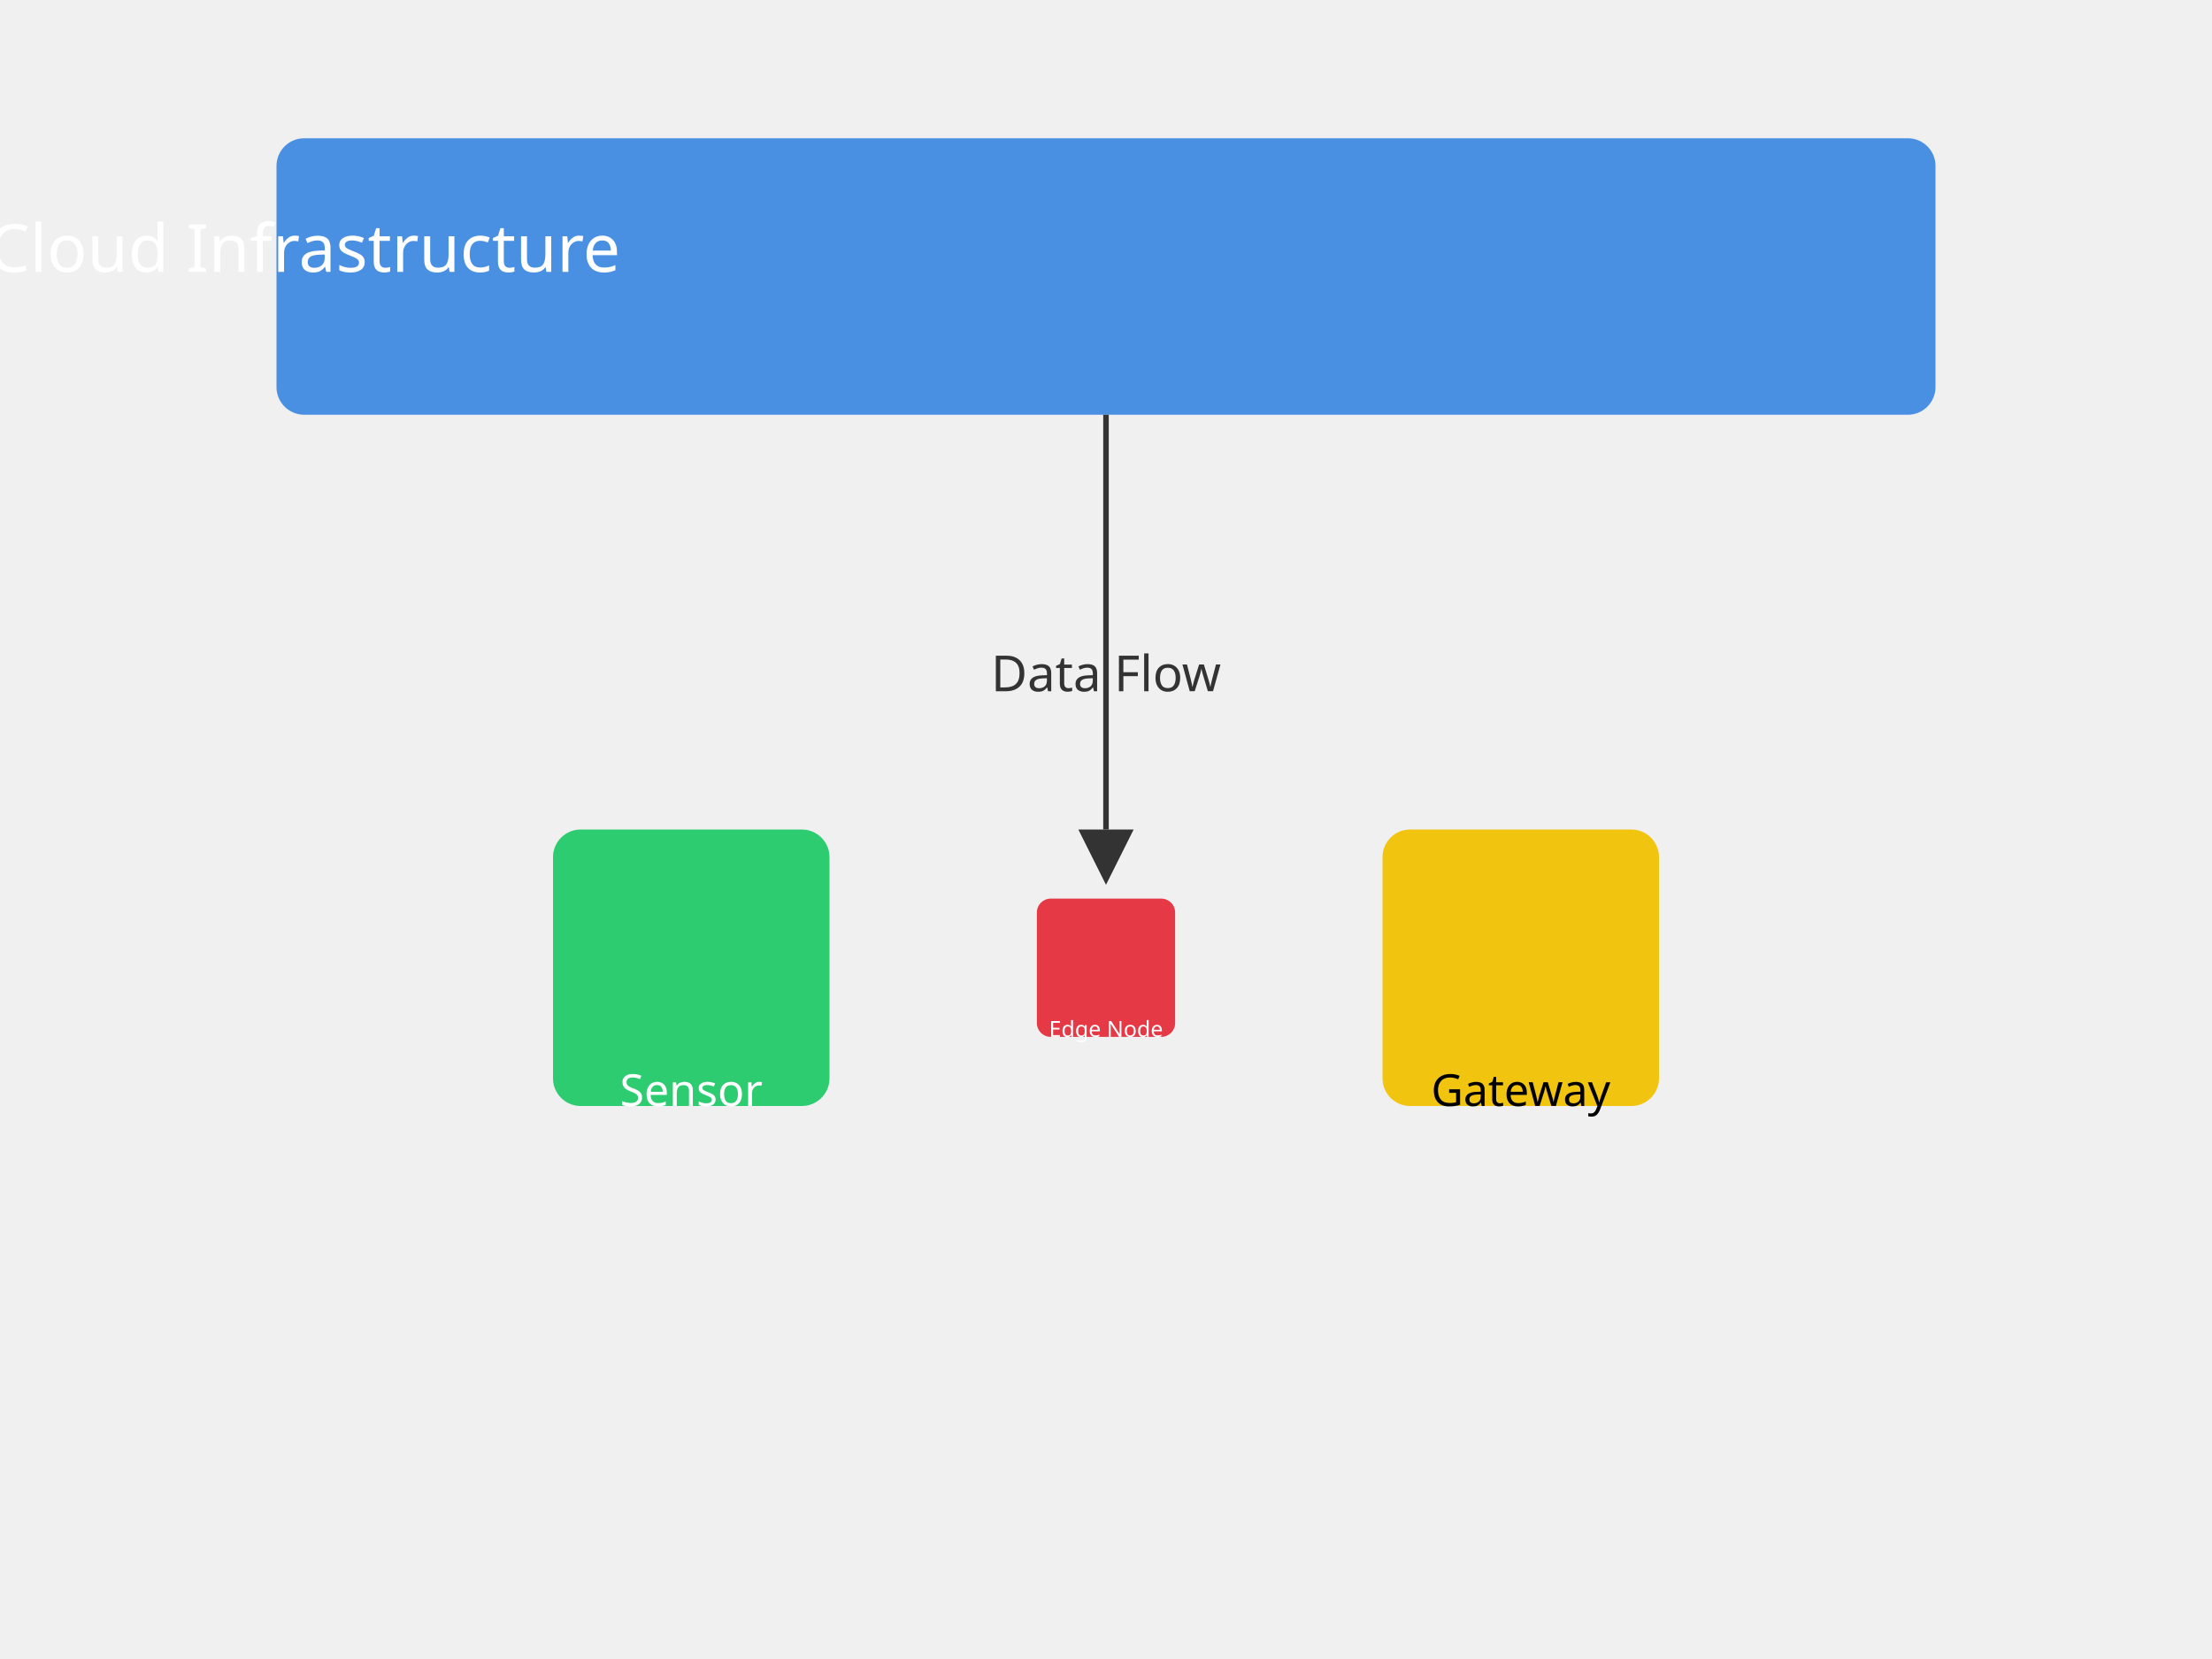
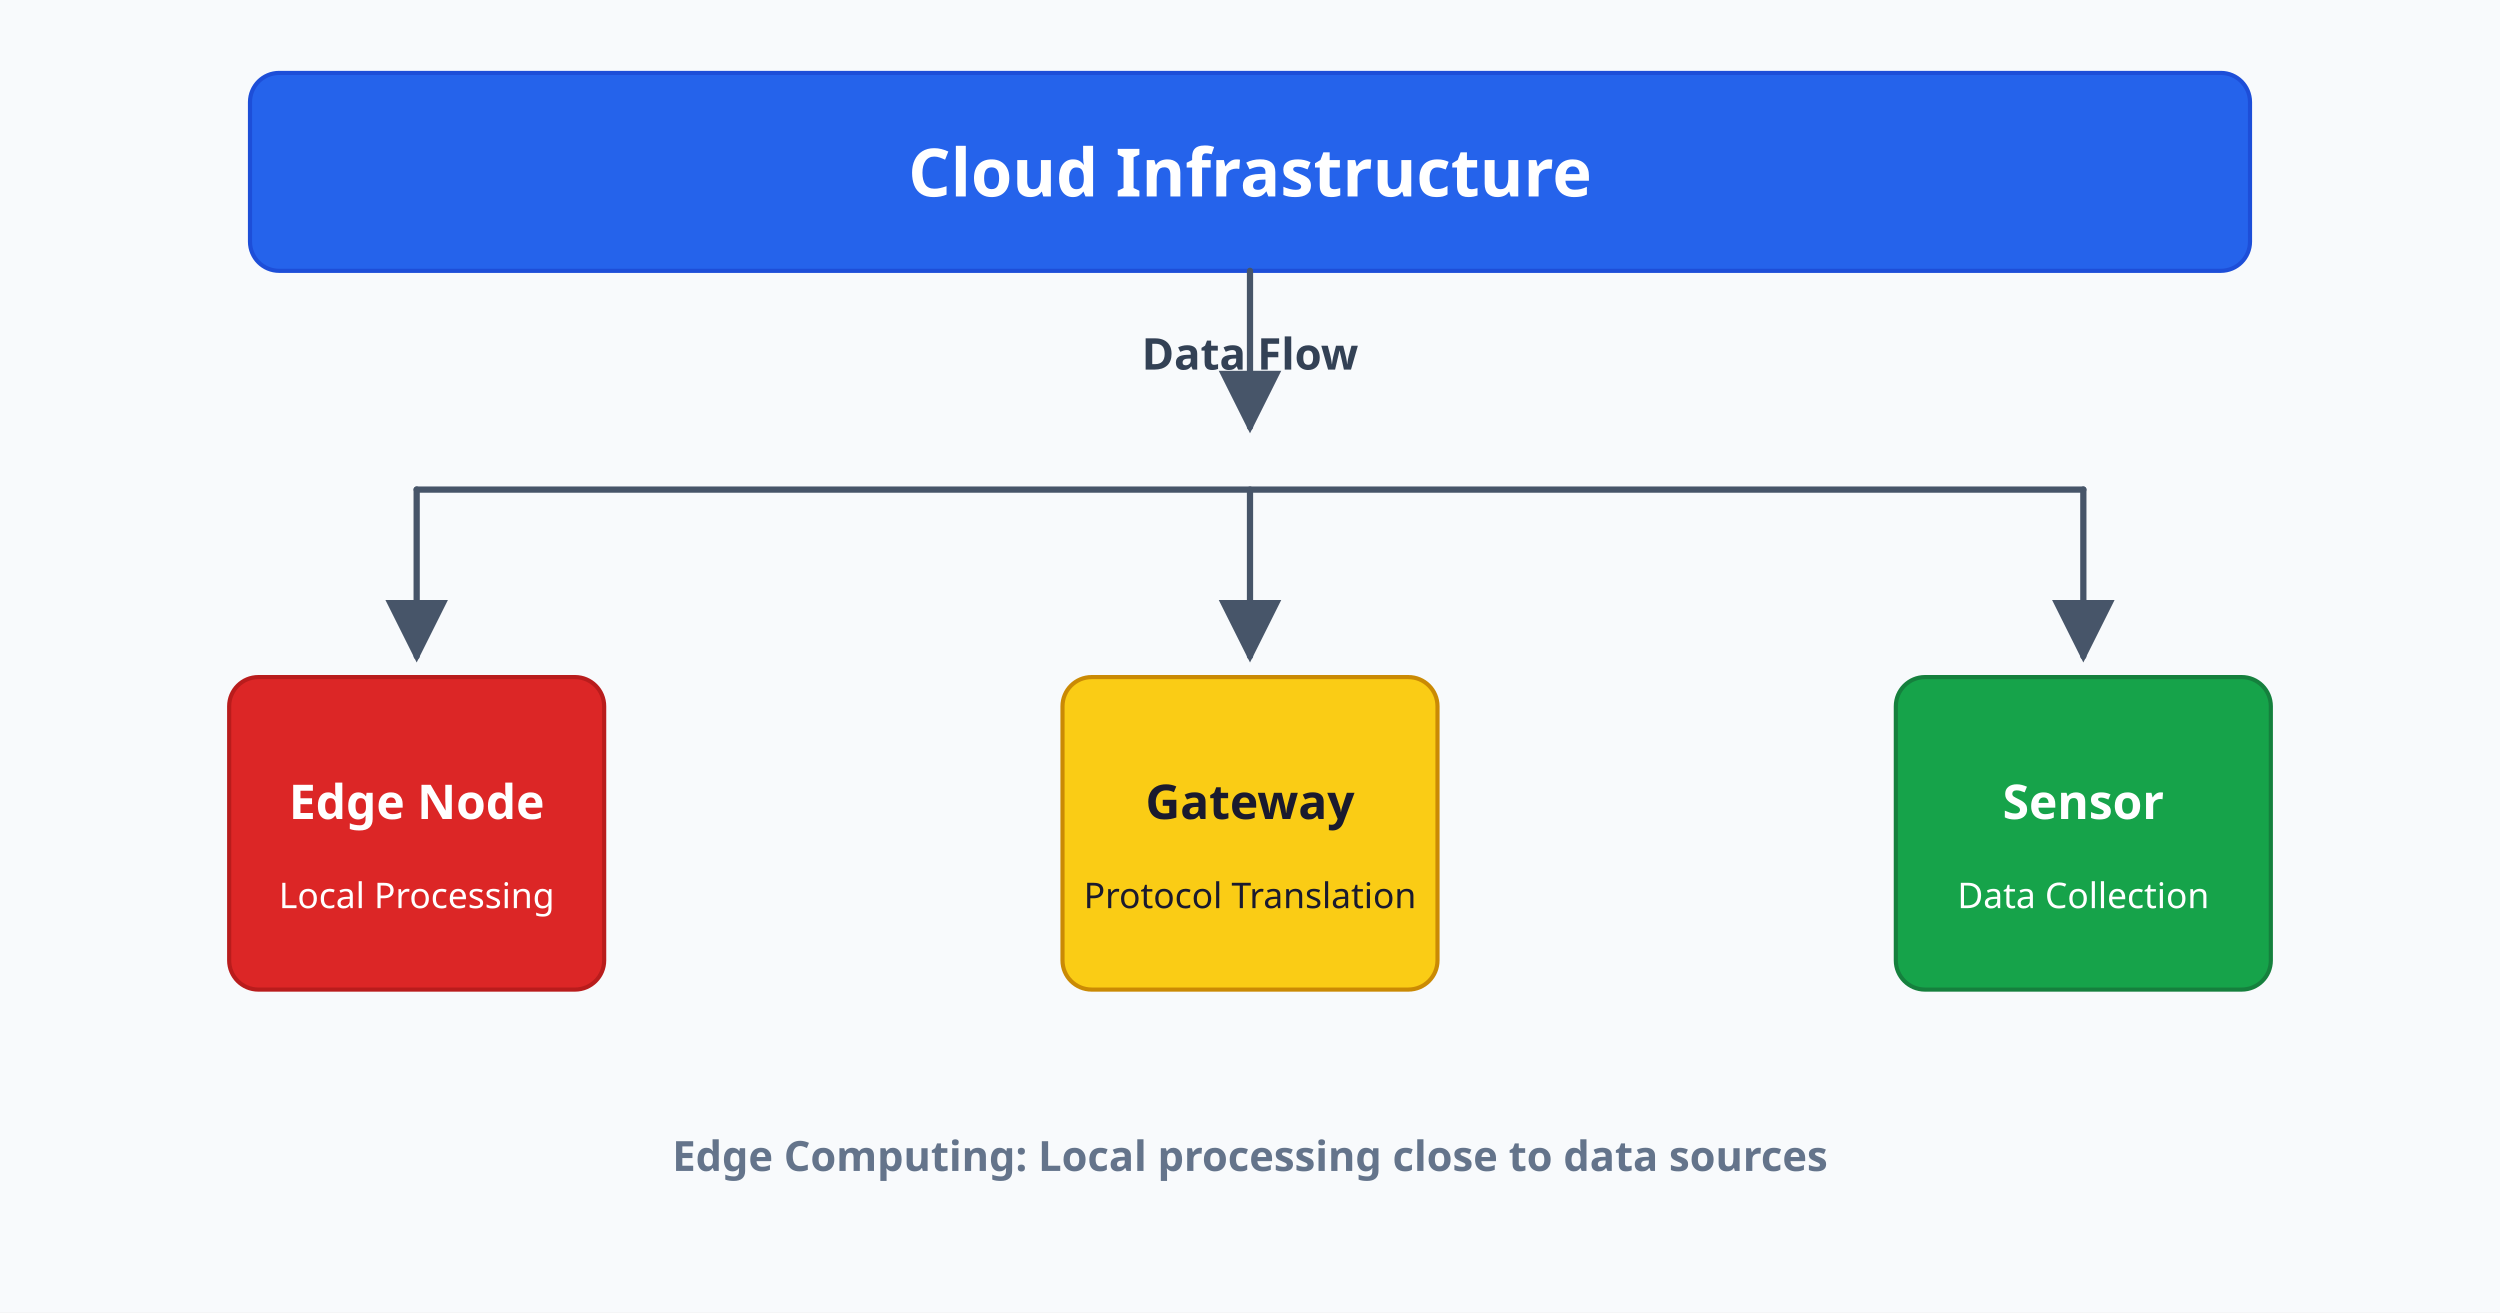
- <svg xmlns="http://www.w3.org/2000/svg" width="800" height="600" viewBox="0 0 800 600">
-   <rect width="800" height="600" fill="#f0f0f0" />
-   <rect x="100" y="50" width="600" height="100" fill="#4a90e2" rx="10" ry="10" />
-   <text x="110" y="90" font-family="sans-serif" font-size="24" fill="#fff" dominant-baseline="middle" text-anchor="middle">Cloud Infrastructure</text>
-   <line x1="400" y1="150" x2="400" y2="300" stroke="#333" stroke-width="2" marker-end="url(#arrowhead)" />
-   <text x="400" y="250" font-family="sans-serif" font-size="18" fill="#333" text-anchor="middle">Data Flow</text>
-   <g transform="translate(400, 350)">
-     <g transform="scale(0.5)">
-       <rect x="-50" y="-50" width="100" height="100" fill="#e63946" rx="10" ry="10" />
-       <text x="0" y="50" font-family="sans-serif" font-size="16" fill="#fff" text-anchor="middle">Edge Node</text>
-     </g>
-     <g transform="translate(150, 0)">
-       <rect x="-50" y="-50" width="100" height="100" fill="#f1c40f" rx="10" ry="10" />
-       <text x="0" y="50" font-family="sans-serif" font-size="16" fill="#000" text-anchor="middle">Gateway</text>
-     </g>
-     <g transform="translate(-150, 0)">
-       <rect x="-50" y="-50" width="100" height="100" fill="#2ecc71" rx="10" ry="10" />
-       <text x="0" y="50" font-family="sans-serif" font-size="16" fill="#fff" text-anchor="middle">Sensor</text>
-     </g>
+ <svg xmlns="http://www.w3.org/2000/svg" width="1200" height="630" viewBox="0 0 1200 630" role="img" aria-labelledby="title desc">
+   <defs>
+     <marker id="arrowhead" markerWidth="10" markerHeight="10" refX="9" refY="5" orient="auto" markerUnits="strokeWidth">
+       <path d="M0,0 L10,5 L0,10 Z" fill="#475569" />
+     </marker>
+     <style>
+       .label { font-family: sans-serif; font-size: 23px; fill: #ffffff; text-anchor: middle; dominant-baseline: middle; font-weight: 700; }
+       .label-dark { fill: #1a1a2e; }
+       .caption { font-family: sans-serif; font-size: 17px; fill: #ffffff; text-anchor: middle; dominant-baseline: middle; font-weight: 500; }
+       .caption-dark { fill: #1a1a2e; }
+       .title-text { font-family: sans-serif; font-size: 32px; fill: #ffffff; text-anchor: middle; dominant-baseline: middle; font-weight: 700; }
+       .flow-text { font-family: sans-serif; font-size: 21px; fill: #334155; text-anchor: middle; dominant-baseline: middle; font-weight: 600; }
+       .connector { fill: none; stroke: #475569; stroke-width: 3; stroke-linecap: round; stroke-linejoin: round; }
+     </style>
+   </defs>
+   <rect width="1200" height="630" fill="#f8fafc" />
+   <rect x="120" y="35" width="960" height="95" rx="14" fill="#2563eb" stroke="#1d4ed8" stroke-width="2" />
+   <text x="600" y="83" class="title-text">Cloud Infrastructure</text>
+   <path d="M600 130 V205" class="connector" marker-end="url(#arrowhead)" />
+   <text x="600" y="170" class="flow-text">Data Flow</text>
+   <path d="M200 235 H1000" class="connector" />
+   <path d="M200 235 V315" class="connector" marker-end="url(#arrowhead)" />
+   <path d="M600 235 V315" class="connector" marker-end="url(#arrowhead)" />
+   <path d="M1000 235 V315" class="connector" marker-end="url(#arrowhead)" />
+   <g>
+     <rect x="110" y="325" width="180" height="150" rx="14" fill="#dc2626" stroke="#b91c1c" stroke-width="2" />
+     <text x="200" y="385" class="label">Edge Node</text>
+     <text x="200" y="430" class="caption">Local Processing</text>
  </g>
-   <defs>
-     <marker id="arrowhead" markerWidth="10" markerHeight="10" refX="0" refY="5" orient="auto">
-       <polygon points="0 0, 10 5, 0 10" fill="#333" />
-     </marker>
-   </defs>
+   <g>
+     <rect x="510" y="325" width="180" height="150" rx="14" fill="#facc15" stroke="#ca8a04" stroke-width="2" />
+     <text x="600" y="385" class="label label-dark">Gateway</text>
+     <text x="600" y="430" class="caption caption-dark">Protocol Translation</text>
+   </g>
+   <g>
+     <rect x="910" y="325" width="180" height="150" rx="14" fill="#16a34a" stroke="#15803d" stroke-width="2" />
+     <text x="1000" y="385" class="label">Sensor</text>
+     <text x="1000" y="430" class="caption">Data Collection</text>
+   </g>
+   <text x="600" y="555" class="flow-text" style="font-size:20px; fill:#64748b;">Edge Computing: Local processing close to data sources</text>
</svg>
